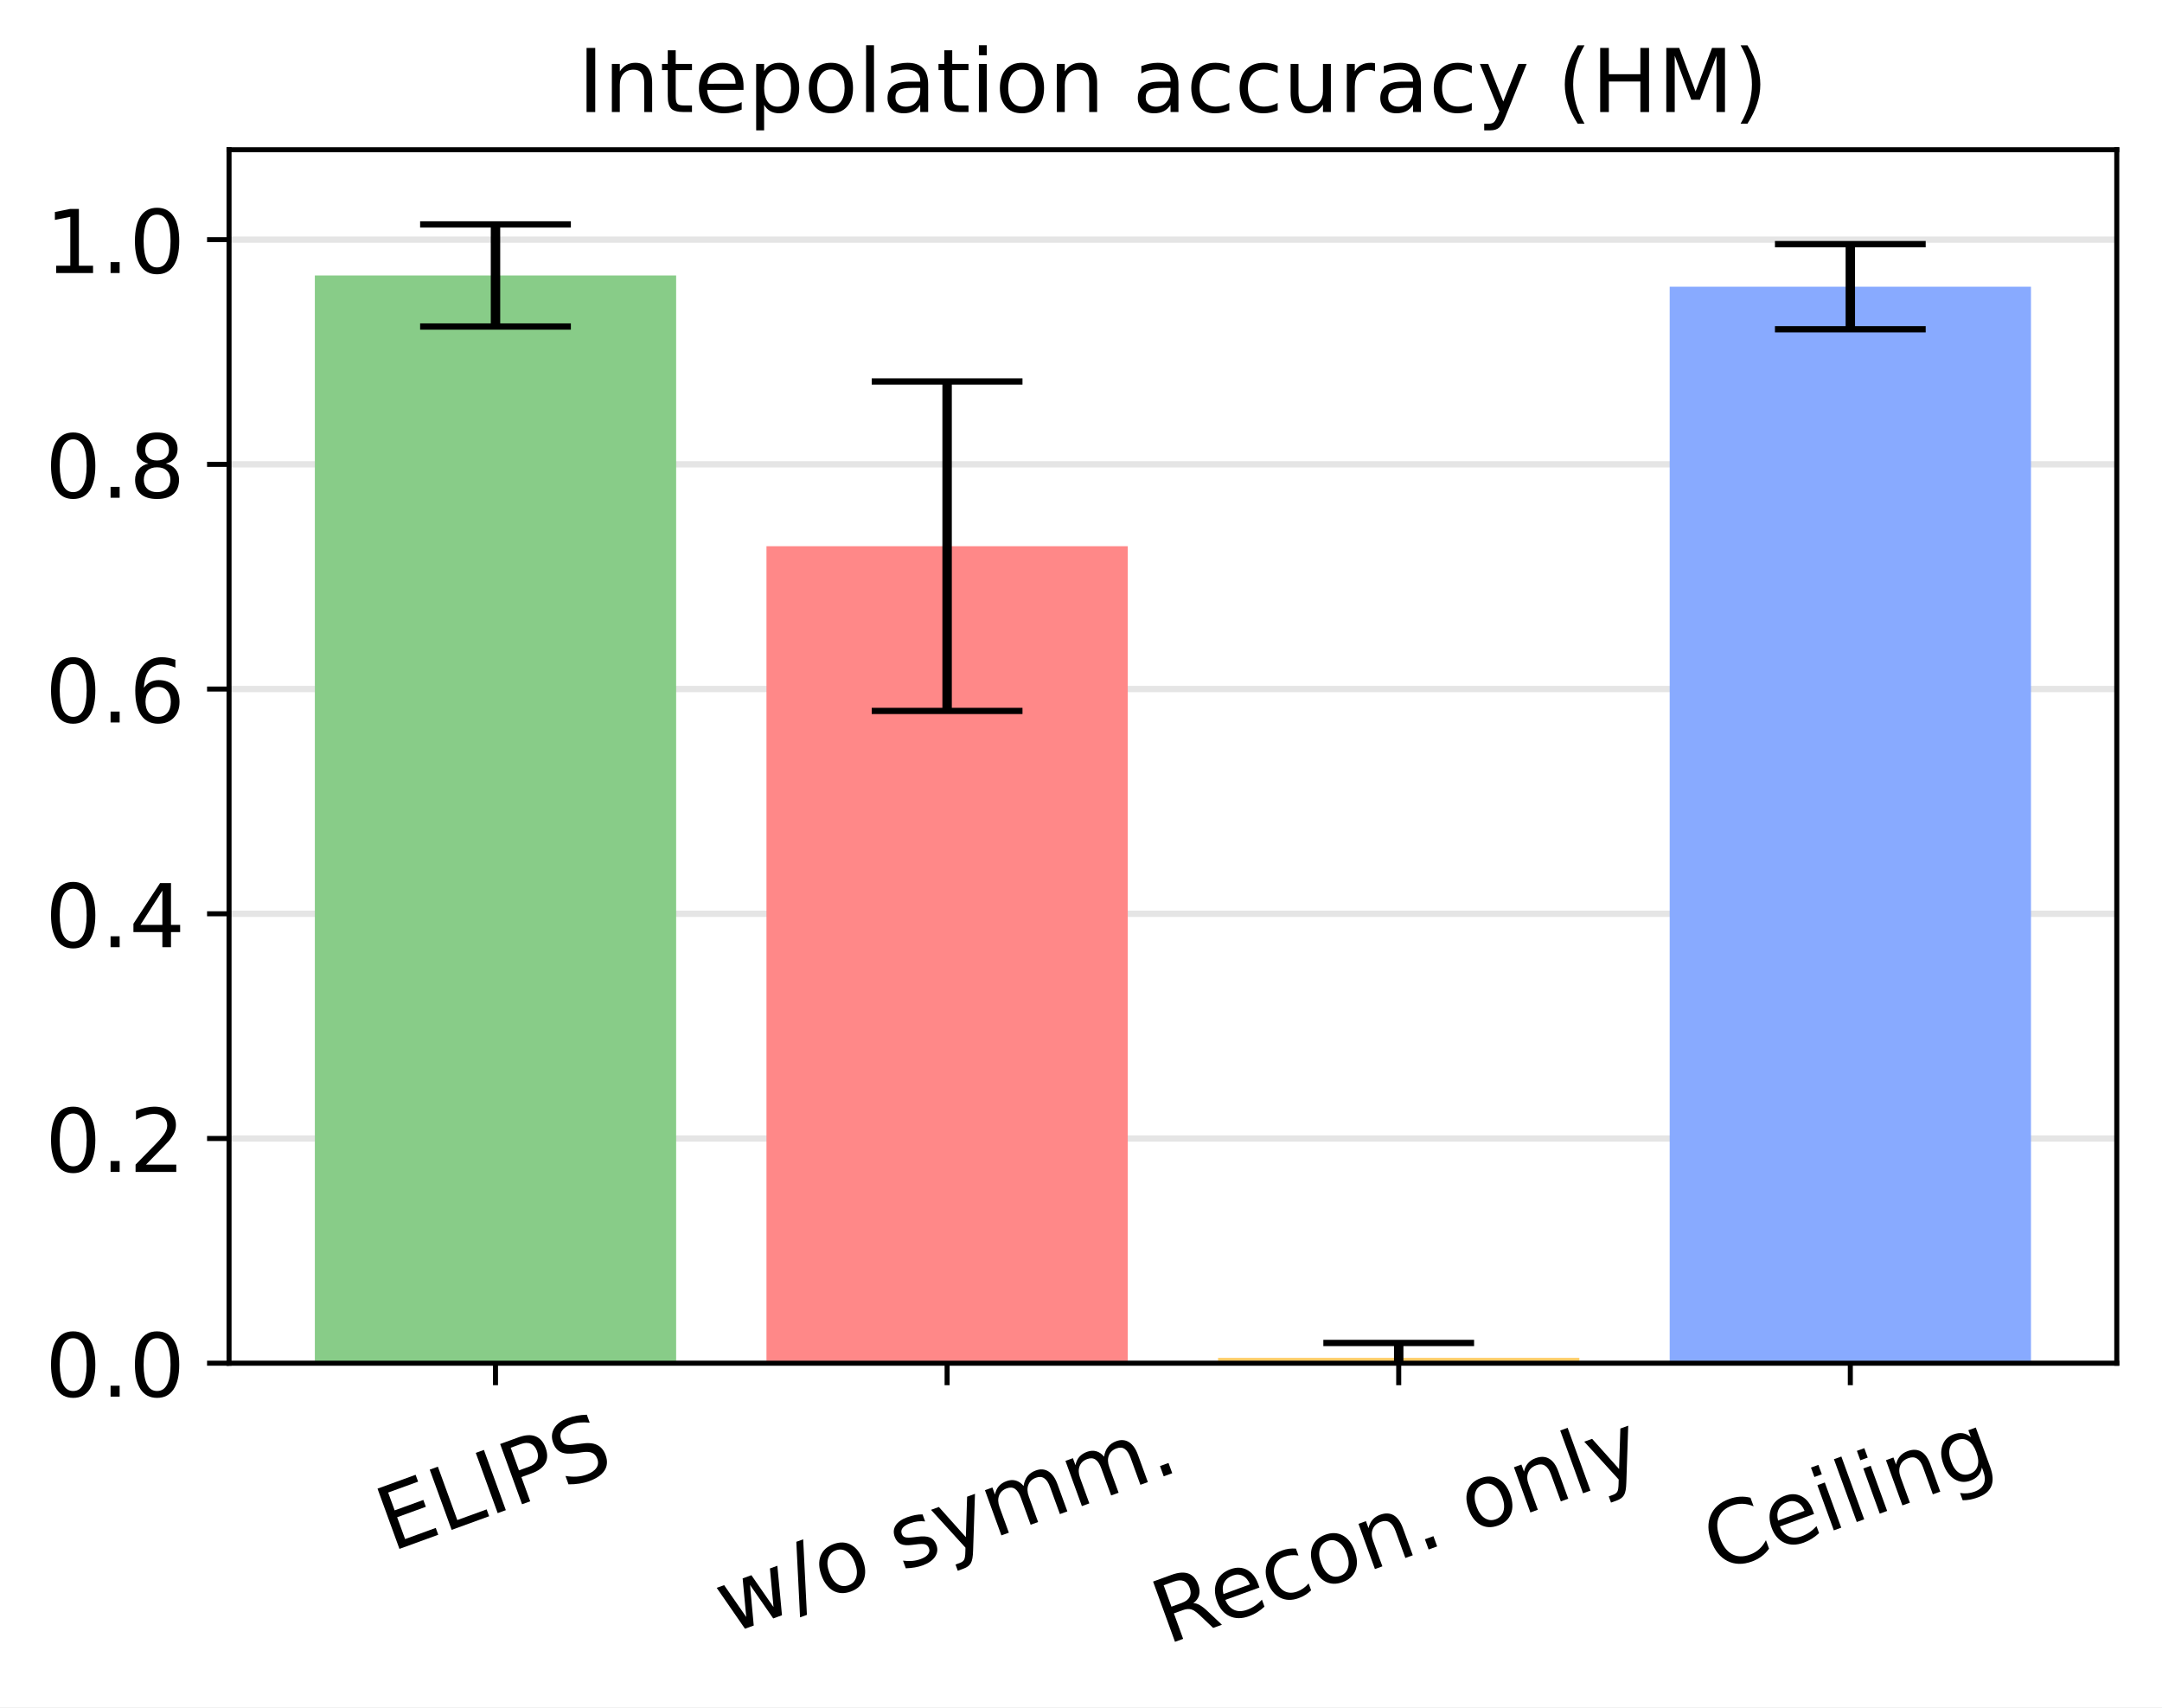
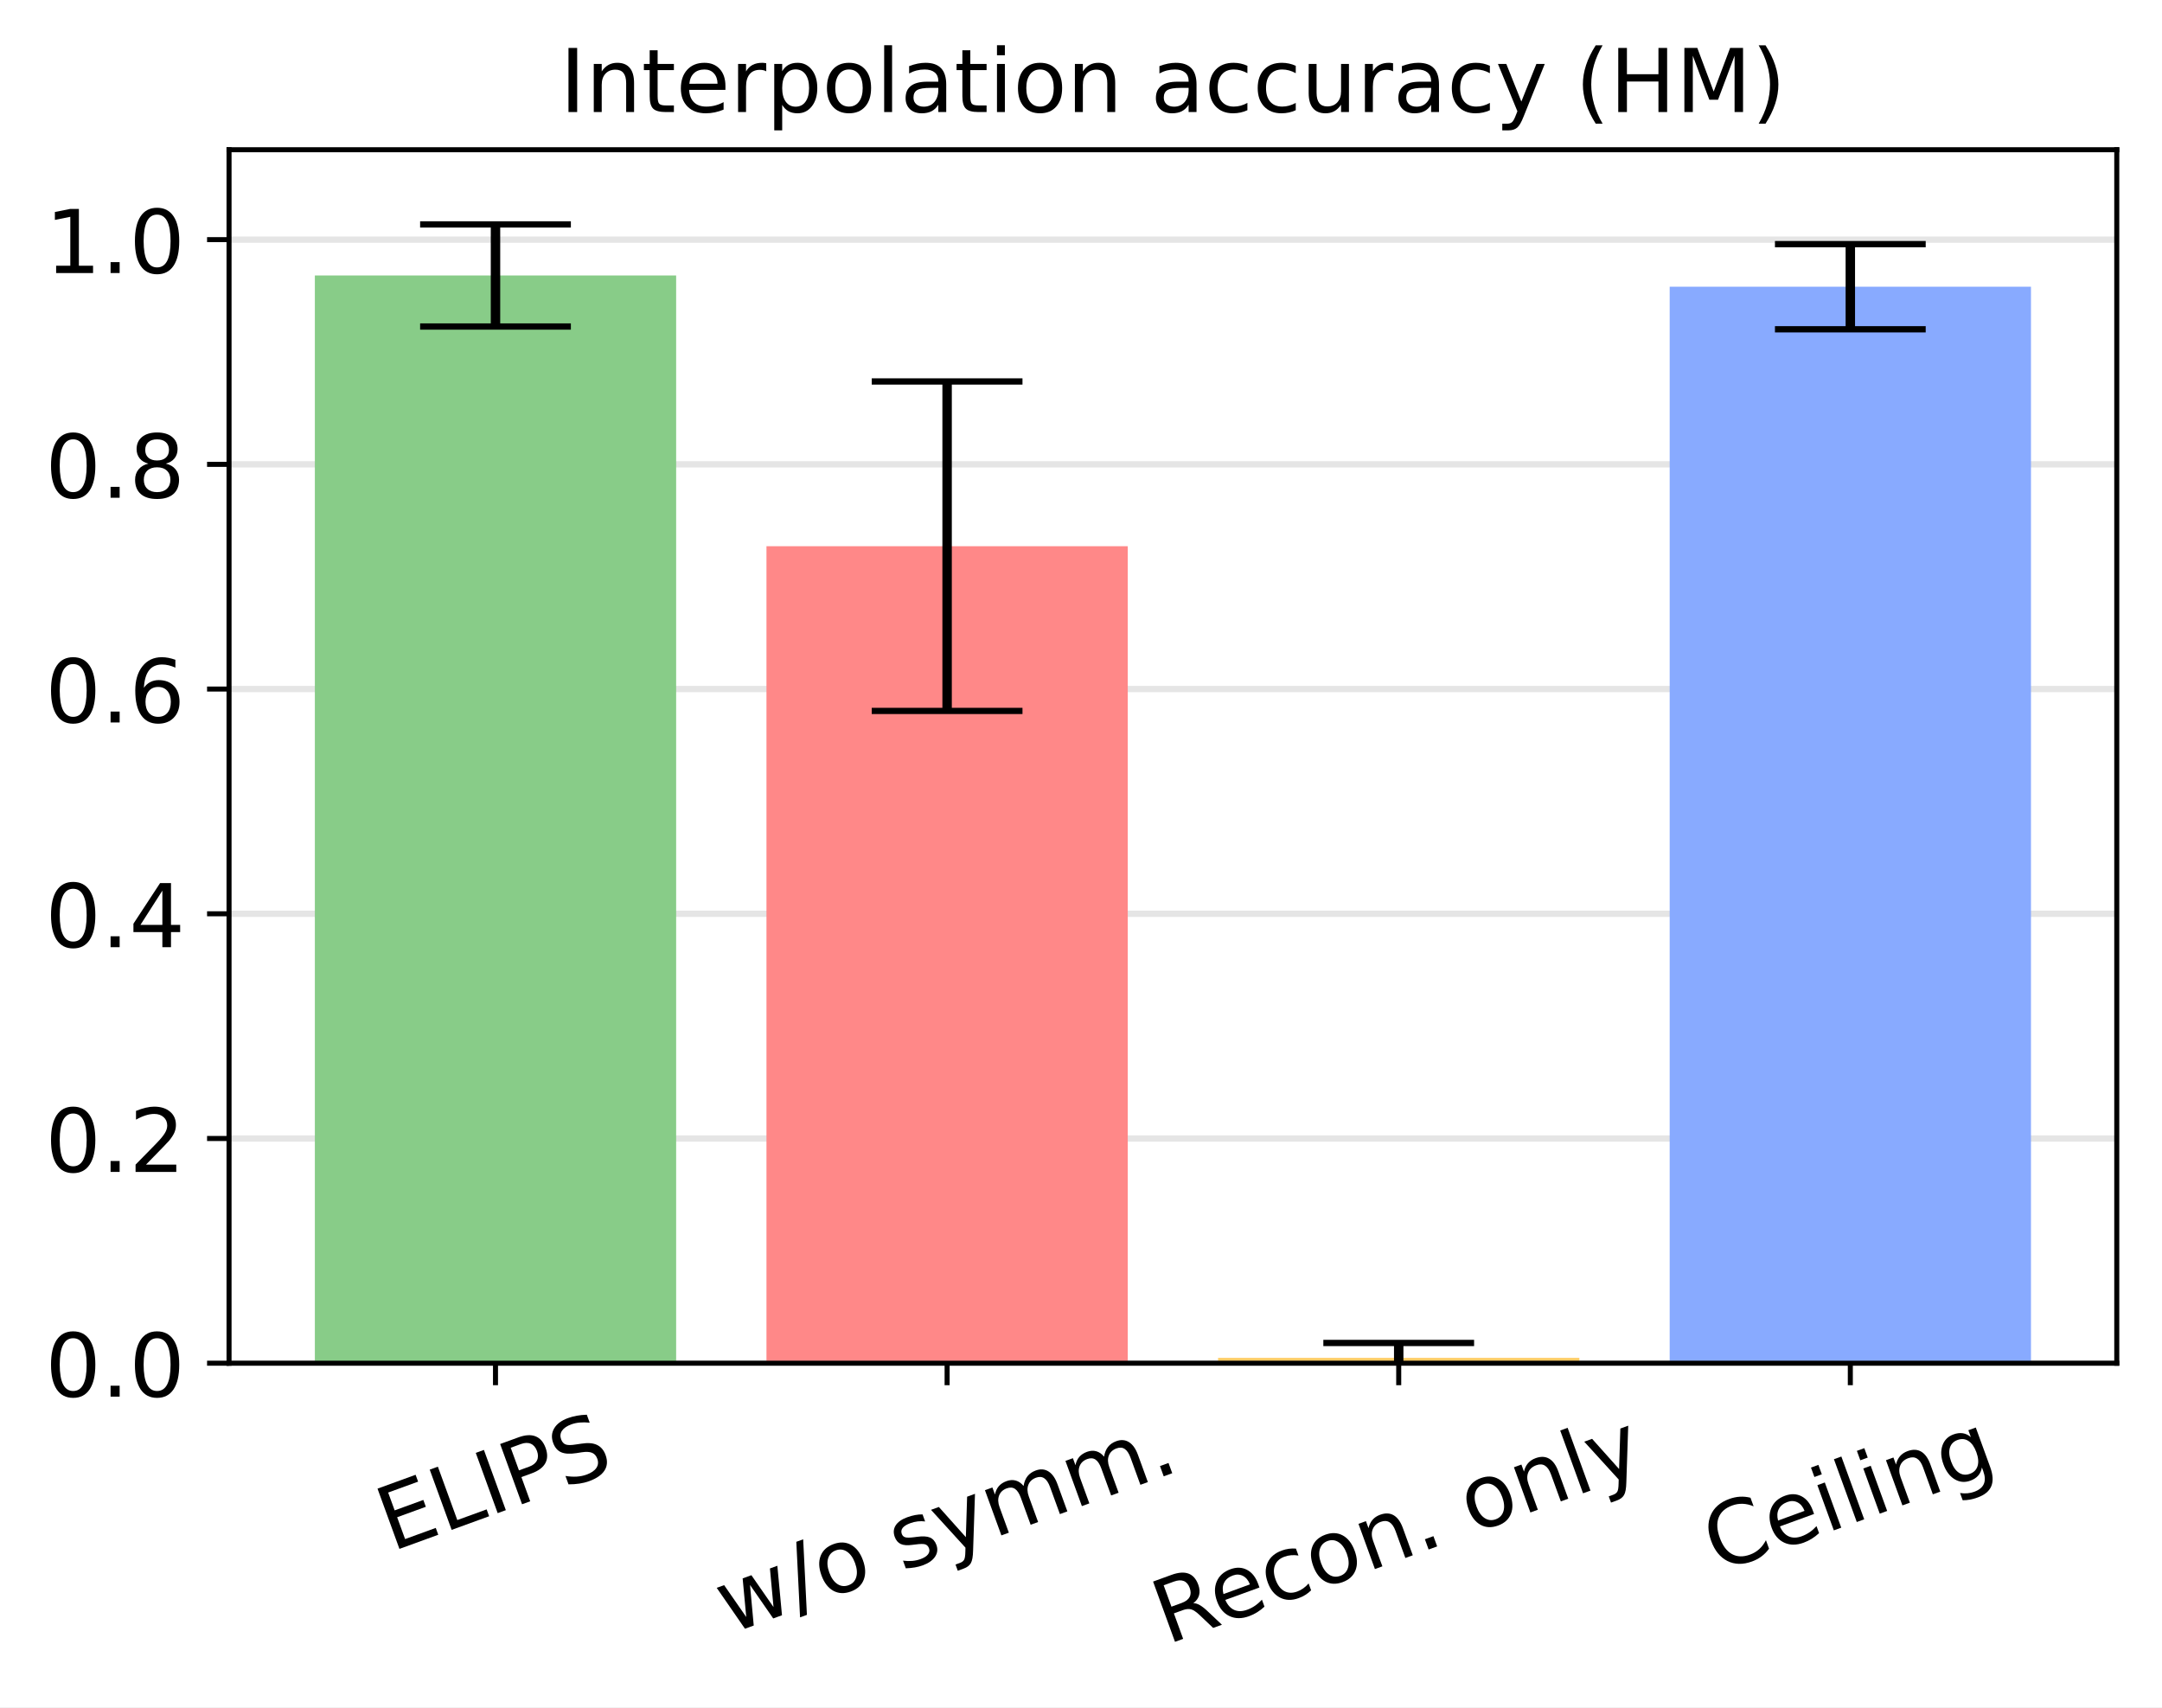
<svg xmlns="http://www.w3.org/2000/svg" xmlns:xlink="http://www.w3.org/1999/xlink" width="344.194pt" height="271.783pt" viewBox="0 0 344.194 271.783" version="1.1">
  <defs>
    <style type="text/css">*{stroke-linejoin: round; stroke-linecap: butt}</style>
  </defs>
  <g id="figure_1">
    <g id="patch_1">
      <path d="M 0 271.783  L 344.194 271.783  L 344.194 0  L 0 0  z " style="fill: #ffffff" />
    </g>
    <g id="axes_1">
      <g id="patch_2">
        <path d="M 36.464 217.024  L 336.994 217.024  L 336.994 23.838  L 36.464 23.838  z " style="fill: #ffffff" />
      </g>
      <g id="matplotlib.axis_1">
        <g id="xtick_1">
          <g id="line2d_1">
            <defs>
-               <path id="m5bd996378d" d="M 0 0  L 0 3.5  " style="stroke: #000000; stroke-width: 0.8" />
+               <path id="m67ab091a2a" d="M 0 0  L 0 3.5  " style="stroke: #000000; stroke-width: 0.8" />
            </defs>
            <g>
-               <use xlink:href="#m5bd996378d" x="78.884" y="217.024" style="stroke: #000000; stroke-width: 0.8" />
+               <use xlink:href="#m67ab091a2a" x="78.884" y="217.024" style="stroke: #000000; stroke-width: 0.8" />
            </g>
          </g>
          <g id="text_1">
            <g transform="translate(62.30087 247.0531) rotate(-20) scale(0.14 -0.14)">
              <defs>
                <path id="DejaVuSans-45" d="M 628 4666  L 3578 4666  L 3578 4134  L 1259 4134  L 1259 2753  L 3481 2753  L 3481 2222  L 1259 2222  L 1259 531  L 3634 531  L 3634 0  L 628 0  L 628 4666  z " transform="scale(0.015625)" />
                <path id="DejaVuSans-4c" d="M 628 4666  L 1259 4666  L 1259 531  L 3531 531  L 3531 0  L 628 0  L 628 4666  z " transform="scale(0.015625)" />
                <path id="DejaVuSans-49" d="M 628 4666  L 1259 4666  L 1259 0  L 628 0  L 628 4666  z " transform="scale(0.015625)" />
                <path id="DejaVuSans-50" d="M 1259 4147  L 1259 2394  L 2053 2394  Q 2494 2394 2734 2622  Q 2975 2850 2975 3272  Q 2975 3691 2734 3919  Q 2494 4147 2053 4147  L 1259 4147  z M 628 4666  L 2053 4666  Q 2838 4666 3239 4311  Q 3641 3956 3641 3272  Q 3641 2581 3239 2228  Q 2838 1875 2053 1875  L 1259 1875  L 1259 0  L 628 0  L 628 4666  z " transform="scale(0.015625)" />
                <path id="DejaVuSans-53" d="M 3425 4513  L 3425 3897  Q 3066 4069 2747 4153  Q 2428 4238 2131 4238  Q 1616 4238 1336 4038  Q 1056 3838 1056 3469  Q 1056 3159 1242 3001  Q 1428 2844 1947 2747  L 2328 2669  Q 3034 2534 3370 2195  Q 3706 1856 3706 1288  Q 3706 609 3251 259  Q 2797 -91 1919 -91  Q 1588 -91 1214 -16  Q 841 59 441 206  L 441 856  Q 825 641 1194 531  Q 1563 422 1919 422  Q 2459 422 2753 634  Q 3047 847 3047 1241  Q 3047 1584 2836 1778  Q 2625 1972 2144 2069  L 1759 2144  Q 1053 2284 737 2584  Q 422 2884 422 3419  Q 422 4038 858 4394  Q 1294 4750 2059 4750  Q 2388 4750 2728 4690  Q 3069 4631 3425 4513  z " transform="scale(0.015625)" />
              </defs>
              <use xlink:href="#DejaVuSans-45" />
              <use xlink:href="#DejaVuSans-4c" x="63.184" />
              <use xlink:href="#DejaVuSans-49" x="118.896" />
              <use xlink:href="#DejaVuSans-50" x="148.389" />
              <use xlink:href="#DejaVuSans-53" x="208.691" />
            </g>
          </g>
        </g>
        <g id="xtick_2">
          <g id="line2d_2">
            <g>
-               <use xlink:href="#m5bd996378d" x="150.781" y="217.024" style="stroke: #000000; stroke-width: 0.8" />
+               <use xlink:href="#m67ab091a2a" x="150.781" y="217.024" style="stroke: #000000; stroke-width: 0.8" />
            </g>
          </g>
          <g id="text_2">
            <g transform="translate(116.1665 260.179) rotate(-20) scale(0.14 -0.14)">
              <defs>
                <path id="DejaVuSans-77" d="M 269 3500  L 844 3500  L 1563 769  L 2278 3500  L 2956 3500  L 3675 769  L 4391 3500  L 4966 3500  L 4050 0  L 3372 0  L 2619 2869  L 1863 0  L 1184 0  L 269 3500  z " transform="scale(0.015625)" />
                <path id="DejaVuSans-2f" d="M 1625 4666  L 2156 4666  L 531 -594  L 0 -594  L 1625 4666  z " transform="scale(0.015625)" />
                <path id="DejaVuSans-6f" d="M 1959 3097  Q 1497 3097 1228 2736  Q 959 2375 959 1747  Q 959 1119 1226 758  Q 1494 397 1959 397  Q 2419 397 2687 759  Q 2956 1122 2956 1747  Q 2956 2369 2687 2733  Q 2419 3097 1959 3097  z M 1959 3584  Q 2709 3584 3137 3096  Q 3566 2609 3566 1747  Q 3566 888 3137 398  Q 2709 -91 1959 -91  Q 1206 -91 779 398  Q 353 888 353 1747  Q 353 2609 779 3096  Q 1206 3584 1959 3584  z " transform="scale(0.015625)" />
                <path id="DejaVuSans-20" transform="scale(0.015625)" />
                <path id="DejaVuSans-73" d="M 2834 3397  L 2834 2853  Q 2591 2978 2328 3040  Q 2066 3103 1784 3103  Q 1356 3103 1142 2972  Q 928 2841 928 2578  Q 928 2378 1081 2264  Q 1234 2150 1697 2047  L 1894 2003  Q 2506 1872 2764 1633  Q 3022 1394 3022 966  Q 3022 478 2636 193  Q 2250 -91 1575 -91  Q 1294 -91 989 -36  Q 684 19 347 128  L 347 722  Q 666 556 975 473  Q 1284 391 1588 391  Q 1994 391 2212 530  Q 2431 669 2431 922  Q 2431 1156 2273 1281  Q 2116 1406 1581 1522  L 1381 1569  Q 847 1681 609 1914  Q 372 2147 372 2553  Q 372 3047 722 3315  Q 1072 3584 1716 3584  Q 2034 3584 2315 3537  Q 2597 3491 2834 3397  z " transform="scale(0.015625)" />
                <path id="DejaVuSans-79" d="M 2059 -325  Q 1816 -950 1584 -1140  Q 1353 -1331 966 -1331  L 506 -1331  L 506 -850  L 844 -850  Q 1081 -850 1212 -737  Q 1344 -625 1503 -206  L 1606 56  L 191 3500  L 800 3500  L 1894 763  L 2988 3500  L 3597 3500  L 2059 -325  z " transform="scale(0.015625)" />
                <path id="DejaVuSans-6d" d="M 3328 2828  Q 3544 3216 3844 3400  Q 4144 3584 4550 3584  Q 5097 3584 5394 3201  Q 5691 2819 5691 2113  L 5691 0  L 5113 0  L 5113 2094  Q 5113 2597 4934 2840  Q 4756 3084 4391 3084  Q 3944 3084 3684 2787  Q 3425 2491 3425 1978  L 3425 0  L 2847 0  L 2847 2094  Q 2847 2600 2669 2842  Q 2491 3084 2119 3084  Q 1678 3084 1418 2786  Q 1159 2488 1159 1978  L 1159 0  L 581 0  L 581 3500  L 1159 3500  L 1159 2956  Q 1356 3278 1631 3431  Q 1906 3584 2284 3584  Q 2666 3584 2933 3390  Q 3200 3197 3328 2828  z " transform="scale(0.015625)" />
                <path id="DejaVuSans-2e" d="M 684 794  L 1344 794  L 1344 0  L 684 0  L 684 794  z " transform="scale(0.015625)" />
              </defs>
              <use xlink:href="#DejaVuSans-77" />
              <use xlink:href="#DejaVuSans-2f" x="81.787" />
              <use xlink:href="#DejaVuSans-6f" x="115.479" />
              <use xlink:href="#DejaVuSans-20" x="176.66" />
              <use xlink:href="#DejaVuSans-73" x="208.447" />
              <use xlink:href="#DejaVuSans-79" x="260.547" />
              <use xlink:href="#DejaVuSans-6d" x="319.727" />
              <use xlink:href="#DejaVuSans-6d" x="417.139" />
              <use xlink:href="#DejaVuSans-2e" x="514.551" />
            </g>
          </g>
        </g>
        <g id="xtick_3">
          <g id="line2d_3">
            <g>
-               <use xlink:href="#m5bd996378d" x="222.678" y="217.024" style="stroke: #000000; stroke-width: 0.8" />
+               <use xlink:href="#m67ab091a2a" x="222.678" y="217.024" style="stroke: #000000; stroke-width: 0.8" />
            </g>
          </g>
          <g id="text_3">
            <g transform="translate(185.7716 261.8474) rotate(-20) scale(0.14 -0.14)">
              <defs>
                <path id="DejaVuSans-52" d="M 2841 2188  Q 3044 2119 3236 1894  Q 3428 1669 3622 1275  L 4263 0  L 3584 0  L 2988 1197  Q 2756 1666 2539 1819  Q 2322 1972 1947 1972  L 1259 1972  L 1259 0  L 628 0  L 628 4666  L 2053 4666  Q 2853 4666 3247 4331  Q 3641 3997 3641 3322  Q 3641 2881 3436 2590  Q 3231 2300 2841 2188  z M 1259 4147  L 1259 2491  L 2053 2491  Q 2509 2491 2742 2702  Q 2975 2913 2975 3322  Q 2975 3731 2742 3939  Q 2509 4147 2053 4147  L 1259 4147  z " transform="scale(0.015625)" />
                <path id="DejaVuSans-65" d="M 3597 1894  L 3597 1613  L 953 1613  Q 991 1019 1311 708  Q 1631 397 2203 397  Q 2534 397 2845 478  Q 3156 559 3463 722  L 3463 178  Q 3153 47 2828 -22  Q 2503 -91 2169 -91  Q 1331 -91 842 396  Q 353 884 353 1716  Q 353 2575 817 3079  Q 1281 3584 2069 3584  Q 2775 3584 3186 3129  Q 3597 2675 3597 1894  z M 3022 2063  Q 3016 2534 2758 2815  Q 2500 3097 2075 3097  Q 1594 3097 1305 2825  Q 1016 2553 972 2059  L 3022 2063  z " transform="scale(0.015625)" />
                <path id="DejaVuSans-63" d="M 3122 3366  L 3122 2828  Q 2878 2963 2633 3030  Q 2388 3097 2138 3097  Q 1578 3097 1268 2742  Q 959 2388 959 1747  Q 959 1106 1268 751  Q 1578 397 2138 397  Q 2388 397 2633 464  Q 2878 531 3122 666  L 3122 134  Q 2881 22 2623 -34  Q 2366 -91 2075 -91  Q 1284 -91 818 406  Q 353 903 353 1747  Q 353 2603 823 3093  Q 1294 3584 2113 3584  Q 2378 3584 2631 3529  Q 2884 3475 3122 3366  z " transform="scale(0.015625)" />
                <path id="DejaVuSans-6e" d="M 3513 2113  L 3513 0  L 2938 0  L 2938 2094  Q 2938 2591 2744 2837  Q 2550 3084 2163 3084  Q 1697 3084 1428 2787  Q 1159 2491 1159 1978  L 1159 0  L 581 0  L 581 3500  L 1159 3500  L 1159 2956  Q 1366 3272 1645 3428  Q 1925 3584 2291 3584  Q 2894 3584 3203 3211  Q 3513 2838 3513 2113  z " transform="scale(0.015625)" />
                <path id="DejaVuSans-6c" d="M 603 4863  L 1178 4863  L 1178 0  L 603 0  L 603 4863  z " transform="scale(0.015625)" />
              </defs>
              <use xlink:href="#DejaVuSans-52" />
              <use xlink:href="#DejaVuSans-65" x="64.982" />
              <use xlink:href="#DejaVuSans-63" x="126.506" />
              <use xlink:href="#DejaVuSans-6f" x="181.486" />
              <use xlink:href="#DejaVuSans-6e" x="242.668" />
              <use xlink:href="#DejaVuSans-2e" x="306.047" />
              <use xlink:href="#DejaVuSans-20" x="337.834" />
              <use xlink:href="#DejaVuSans-6f" x="369.621" />
              <use xlink:href="#DejaVuSans-6e" x="430.803" />
              <use xlink:href="#DejaVuSans-6c" x="494.182" />
              <use xlink:href="#DejaVuSans-79" x="521.965" />
            </g>
          </g>
        </g>
        <g id="xtick_4">
          <g id="line2d_4">
            <g>
-               <use xlink:href="#m5bd996378d" x="294.575" y="217.024" style="stroke: #000000; stroke-width: 0.8" />
+               <use xlink:href="#m67ab091a2a" x="294.575" y="217.024" style="stroke: #000000; stroke-width: 0.8" />
            </g>
          </g>
          <g id="text_4">
            <g transform="translate(273.4289 250.375) rotate(-20) scale(0.14 -0.14)">
              <defs>
                <path id="DejaVuSans-43" d="M 4122 4306  L 4122 3641  Q 3803 3938 3442 4084  Q 3081 4231 2675 4231  Q 1875 4231 1450 3742  Q 1025 3253 1025 2328  Q 1025 1406 1450 917  Q 1875 428 2675 428  Q 3081 428 3442 575  Q 3803 722 4122 1019  L 4122 359  Q 3791 134 3420 21  Q 3050 -91 2638 -91  Q 1578 -91 968 557  Q 359 1206 359 2328  Q 359 3453 968 4101  Q 1578 4750 2638 4750  Q 3056 4750 3426 4639  Q 3797 4528 4122 4306  z " transform="scale(0.015625)" />
                <path id="DejaVuSans-69" d="M 603 3500  L 1178 3500  L 1178 0  L 603 0  L 603 3500  z M 603 4863  L 1178 4863  L 1178 4134  L 603 4134  L 603 4863  z " transform="scale(0.015625)" />
                <path id="DejaVuSans-67" d="M 2906 1791  Q 2906 2416 2648 2759  Q 2391 3103 1925 3103  Q 1463 3103 1205 2759  Q 947 2416 947 1791  Q 947 1169 1205 825  Q 1463 481 1925 481  Q 2391 481 2648 825  Q 2906 1169 2906 1791  z M 3481 434  Q 3481 -459 3084 -895  Q 2688 -1331 1869 -1331  Q 1566 -1331 1297 -1286  Q 1028 -1241 775 -1147  L 775 -588  Q 1028 -725 1275 -790  Q 1522 -856 1778 -856  Q 2344 -856 2625 -561  Q 2906 -266 2906 331  L 2906 616  Q 2728 306 2450 153  Q 2172 0 1784 0  Q 1141 0 747 490  Q 353 981 353 1791  Q 353 2603 747 3093  Q 1141 3584 1784 3584  Q 2172 3584 2450 3431  Q 2728 3278 2906 2969  L 2906 3500  L 3481 3500  L 3481 434  z " transform="scale(0.015625)" />
              </defs>
              <use xlink:href="#DejaVuSans-43" />
              <use xlink:href="#DejaVuSans-65" x="69.824" />
              <use xlink:href="#DejaVuSans-69" x="131.348" />
              <use xlink:href="#DejaVuSans-6c" x="159.131" />
              <use xlink:href="#DejaVuSans-69" x="186.914" />
              <use xlink:href="#DejaVuSans-6e" x="214.697" />
              <use xlink:href="#DejaVuSans-67" x="278.076" />
            </g>
          </g>
        </g>
      </g>
      <g id="matplotlib.axis_2">
        <g id="ytick_1">
          <g id="line2d_5">
-             <path d="M 36.464 217.024  L 336.994 217.024  " clip-path="url(#p3a7ae104a2)" style="fill: none; stroke: #d3d3d3; stroke-opacity: 0.6; stroke-linecap: square" />
+             <path d="M 36.464 217.024  L 336.994 217.024  " clip-path="url(#p17a7c4fbe6)" style="fill: none; stroke: #d3d3d3; stroke-opacity: 0.6; stroke-linecap: square" />
          </g>
          <g id="line2d_6">
            <defs>
-               <path id="m8eede00e75" d="M 0 0  L -3.5 0  " style="stroke: #000000; stroke-width: 0.8" />
+               <path id="m7335a78758" d="M 0 0  L -3.5 0  " style="stroke: #000000; stroke-width: 0.8" />
            </defs>
            <g>
-               <use xlink:href="#m8eede00e75" x="36.464" y="217.024" style="stroke: #000000; stroke-width: 0.8" />
+               <use xlink:href="#m7335a78758" x="36.464" y="217.024" style="stroke: #000000; stroke-width: 0.8" />
            </g>
          </g>
          <g id="text_5">
            <g transform="translate(7.2 222.3426) scale(0.14 -0.14)">
              <defs>
                <path id="DejaVuSans-30" d="M 2034 4250  Q 1547 4250 1301 3770  Q 1056 3291 1056 2328  Q 1056 1369 1301 889  Q 1547 409 2034 409  Q 2525 409 2770 889  Q 3016 1369 3016 2328  Q 3016 3291 2770 3770  Q 2525 4250 2034 4250  z M 2034 4750  Q 2819 4750 3233 4129  Q 3647 3509 3647 2328  Q 3647 1150 3233 529  Q 2819 -91 2034 -91  Q 1250 -91 836 529  Q 422 1150 422 2328  Q 422 3509 836 4129  Q 1250 4750 2034 4750  z " transform="scale(0.015625)" />
              </defs>
              <use xlink:href="#DejaVuSans-30" />
              <use xlink:href="#DejaVuSans-2e" x="63.623" />
              <use xlink:href="#DejaVuSans-30" x="95.41" />
            </g>
          </g>
        </g>
        <g id="ytick_2">
          <g id="line2d_7">
-             <path d="M 36.464 181.249  L 336.994 181.249  " clip-path="url(#p3a7ae104a2)" style="fill: none; stroke: #d3d3d3; stroke-opacity: 0.6; stroke-linecap: square" />
+             <path d="M 36.464 181.249  L 336.994 181.249  " clip-path="url(#p17a7c4fbe6)" style="fill: none; stroke: #d3d3d3; stroke-opacity: 0.6; stroke-linecap: square" />
          </g>
          <g id="line2d_8">
            <g>
-               <use xlink:href="#m8eede00e75" x="36.464" y="181.249" style="stroke: #000000; stroke-width: 0.8" />
+               <use xlink:href="#m7335a78758" x="36.464" y="181.249" style="stroke: #000000; stroke-width: 0.8" />
            </g>
          </g>
          <g id="text_6">
            <g transform="translate(7.2 186.5675) scale(0.14 -0.14)">
              <defs>
                <path id="DejaVuSans-32" d="M 1228 531  L 3431 531  L 3431 0  L 469 0  L 469 531  Q 828 903 1448 1529  Q 2069 2156 2228 2338  Q 2531 2678 2651 2914  Q 2772 3150 2772 3378  Q 2772 3750 2511 3984  Q 2250 4219 1831 4219  Q 1534 4219 1204 4116  Q 875 4013 500 3803  L 500 4441  Q 881 4594 1212 4672  Q 1544 4750 1819 4750  Q 2544 4750 2975 4387  Q 3406 4025 3406 3419  Q 3406 3131 3298 2873  Q 3191 2616 2906 2266  Q 2828 2175 2409 1742  Q 1991 1309 1228 531  z " transform="scale(0.015625)" />
              </defs>
              <use xlink:href="#DejaVuSans-30" />
              <use xlink:href="#DejaVuSans-2e" x="63.623" />
              <use xlink:href="#DejaVuSans-32" x="95.41" />
            </g>
          </g>
        </g>
        <g id="ytick_3">
          <g id="line2d_9">
-             <path d="M 36.464 145.473  L 336.994 145.473  " clip-path="url(#p3a7ae104a2)" style="fill: none; stroke: #d3d3d3; stroke-opacity: 0.6; stroke-linecap: square" />
+             <path d="M 36.464 145.473  L 336.994 145.473  " clip-path="url(#p17a7c4fbe6)" style="fill: none; stroke: #d3d3d3; stroke-opacity: 0.6; stroke-linecap: square" />
          </g>
          <g id="line2d_10">
            <g>
-               <use xlink:href="#m8eede00e75" x="36.464" y="145.473" style="stroke: #000000; stroke-width: 0.8" />
+               <use xlink:href="#m7335a78758" x="36.464" y="145.473" style="stroke: #000000; stroke-width: 0.8" />
            </g>
          </g>
          <g id="text_7">
            <g transform="translate(7.2 150.7923) scale(0.14 -0.14)">
              <defs>
                <path id="DejaVuSans-34" d="M 2419 4116  L 825 1625  L 2419 1625  L 2419 4116  z M 2253 4666  L 3047 4666  L 3047 1625  L 3713 1625  L 3713 1100  L 3047 1100  L 3047 0  L 2419 0  L 2419 1100  L 313 1100  L 313 1709  L 2253 4666  z " transform="scale(0.015625)" />
              </defs>
              <use xlink:href="#DejaVuSans-30" />
              <use xlink:href="#DejaVuSans-2e" x="63.623" />
              <use xlink:href="#DejaVuSans-34" x="95.41" />
            </g>
          </g>
        </g>
        <g id="ytick_4">
          <g id="line2d_11">
-             <path d="M 36.464 109.698  L 336.994 109.698  " clip-path="url(#p3a7ae104a2)" style="fill: none; stroke: #d3d3d3; stroke-opacity: 0.6; stroke-linecap: square" />
+             <path d="M 36.464 109.698  L 336.994 109.698  " clip-path="url(#p17a7c4fbe6)" style="fill: none; stroke: #d3d3d3; stroke-opacity: 0.6; stroke-linecap: square" />
          </g>
          <g id="line2d_12">
            <g>
-               <use xlink:href="#m8eede00e75" x="36.464" y="109.698" style="stroke: #000000; stroke-width: 0.8" />
+               <use xlink:href="#m7335a78758" x="36.464" y="109.698" style="stroke: #000000; stroke-width: 0.8" />
            </g>
          </g>
          <g id="text_8">
            <g transform="translate(7.2 115.0171) scale(0.14 -0.14)">
              <defs>
                <path id="DejaVuSans-36" d="M 2113 2584  Q 1688 2584 1439 2293  Q 1191 2003 1191 1497  Q 1191 994 1439 701  Q 1688 409 2113 409  Q 2538 409 2786 701  Q 3034 994 3034 1497  Q 3034 2003 2786 2293  Q 2538 2584 2113 2584  z M 3366 4563  L 3366 3988  Q 3128 4100 2886 4159  Q 2644 4219 2406 4219  Q 1781 4219 1451 3797  Q 1122 3375 1075 2522  Q 1259 2794 1537 2939  Q 1816 3084 2150 3084  Q 2853 3084 3261 2657  Q 3669 2231 3669 1497  Q 3669 778 3244 343  Q 2819 -91 2113 -91  Q 1303 -91 875 529  Q 447 1150 447 2328  Q 447 3434 972 4092  Q 1497 4750 2381 4750  Q 2619 4750 2861 4703  Q 3103 4656 3366 4563  z " transform="scale(0.015625)" />
              </defs>
              <use xlink:href="#DejaVuSans-30" />
              <use xlink:href="#DejaVuSans-2e" x="63.623" />
              <use xlink:href="#DejaVuSans-36" x="95.41" />
            </g>
          </g>
        </g>
        <g id="ytick_5">
          <g id="line2d_13">
-             <path d="M 36.464 73.923  L 336.994 73.923  " clip-path="url(#p3a7ae104a2)" style="fill: none; stroke: #d3d3d3; stroke-opacity: 0.6; stroke-linecap: square" />
+             <path d="M 36.464 73.923  L 336.994 73.923  " clip-path="url(#p17a7c4fbe6)" style="fill: none; stroke: #d3d3d3; stroke-opacity: 0.6; stroke-linecap: square" />
          </g>
          <g id="line2d_14">
            <g>
-               <use xlink:href="#m8eede00e75" x="36.464" y="73.923" style="stroke: #000000; stroke-width: 0.8" />
+               <use xlink:href="#m7335a78758" x="36.464" y="73.923" style="stroke: #000000; stroke-width: 0.8" />
            </g>
          </g>
          <g id="text_9">
            <g transform="translate(7.2 79.24195) scale(0.14 -0.14)">
              <defs>
                <path id="DejaVuSans-38" d="M 2034 2216  Q 1584 2216 1326 1975  Q 1069 1734 1069 1313  Q 1069 891 1326 650  Q 1584 409 2034 409  Q 2484 409 2743 651  Q 3003 894 3003 1313  Q 3003 1734 2745 1975  Q 2488 2216 2034 2216  z M 1403 2484  Q 997 2584 770 2862  Q 544 3141 544 3541  Q 544 4100 942 4425  Q 1341 4750 2034 4750  Q 2731 4750 3128 4425  Q 3525 4100 3525 3541  Q 3525 3141 3298 2862  Q 3072 2584 2669 2484  Q 3125 2378 3379 2068  Q 3634 1759 3634 1313  Q 3634 634 3220 271  Q 2806 -91 2034 -91  Q 1263 -91 848 271  Q 434 634 434 1313  Q 434 1759 690 2068  Q 947 2378 1403 2484  z M 1172 3481  Q 1172 3119 1398 2916  Q 1625 2713 2034 2713  Q 2441 2713 2670 2916  Q 2900 3119 2900 3481  Q 2900 3844 2670 4047  Q 2441 4250 2034 4250  Q 1625 4250 1398 4047  Q 1172 3844 1172 3481  z " transform="scale(0.015625)" />
              </defs>
              <use xlink:href="#DejaVuSans-30" />
              <use xlink:href="#DejaVuSans-2e" x="63.623" />
              <use xlink:href="#DejaVuSans-38" x="95.41" />
            </g>
          </g>
        </g>
        <g id="ytick_6">
          <g id="line2d_15">
-             <path d="M 36.464 38.148  L 336.994 38.148  " clip-path="url(#p3a7ae104a2)" style="fill: none; stroke: #d3d3d3; stroke-opacity: 0.6; stroke-linecap: square" />
+             <path d="M 36.464 38.148  L 336.994 38.148  " clip-path="url(#p17a7c4fbe6)" style="fill: none; stroke: #d3d3d3; stroke-opacity: 0.6; stroke-linecap: square" />
          </g>
          <g id="line2d_16">
            <g>
-               <use xlink:href="#m8eede00e75" x="36.464" y="38.148" style="stroke: #000000; stroke-width: 0.8" />
+               <use xlink:href="#m7335a78758" x="36.464" y="38.148" style="stroke: #000000; stroke-width: 0.8" />
            </g>
          </g>
          <g id="text_10">
            <g transform="translate(7.2 43.46679) scale(0.14 -0.14)">
              <defs>
                <path id="DejaVuSans-31" d="M 794 531  L 1825 531  L 1825 4091  L 703 3866  L 703 4441  L 1819 4666  L 2450 4666  L 2450 531  L 3481 531  L 3481 0  L 794 0  L 794 531  z " transform="scale(0.015625)" />
              </defs>
              <use xlink:href="#DejaVuSans-31" />
              <use xlink:href="#DejaVuSans-2e" x="63.623" />
              <use xlink:href="#DejaVuSans-30" x="95.41" />
            </g>
          </g>
        </g>
      </g>
      <g id="patch_3">
-         <path d="M 50.125 217.024  L 107.643 217.024  L 107.643 43.855  L 50.125 43.855  z " clip-path="url(#p3a7ae104a2)" style="fill: #88cc88" />
+         <path d="M 50.125 217.024  L 107.643 217.024  L 107.643 43.855  L 50.125 43.855  z " clip-path="url(#p17a7c4fbe6)" style="fill: #88cc88" />
      </g>
      <g id="patch_4">
-         <path d="M 122.022 217.024  L 179.54 217.024  L 179.54 86.955  L 122.022 86.955  z " clip-path="url(#p3a7ae104a2)" style="fill: #ff8888" />
+         <path d="M 122.022 217.024  L 179.54 217.024  L 179.54 86.955  L 122.022 86.955  z " clip-path="url(#p17a7c4fbe6)" style="fill: #ff8888" />
      </g>
      <g id="patch_5">
-         <path d="M 193.919 217.024  L 251.437 217.024  L 251.437 216.172  L 193.919 216.172  z " clip-path="url(#p3a7ae104a2)" style="fill: #ffcc66" />
+         <path d="M 193.919 217.024  L 251.437 217.024  L 251.437 216.172  L 193.919 216.172  z " clip-path="url(#p17a7c4fbe6)" style="fill: #ffcc66" />
      </g>
      <g id="patch_6">
-         <path d="M 265.816 217.024  L 323.334 217.024  L 323.334 45.644  L 265.816 45.644  z " clip-path="url(#p3a7ae104a2)" style="fill: #88aaff" />
+         <path d="M 265.816 217.024  L 323.334 217.024  L 323.334 45.644  L 265.816 45.644  z " clip-path="url(#p17a7c4fbe6)" style="fill: #88aaff" />
      </g>
      <g id="LineCollection_1">
-         <path d="M 78.884 51.983  L 78.884 35.726  " clip-path="url(#p3a7ae104a2)" style="fill: none; stroke: #000000; stroke-width: 1.5" />
-         <path d="M 150.781 113.18  L 150.781 60.73  " clip-path="url(#p3a7ae104a2)" style="fill: none; stroke: #000000; stroke-width: 1.5" />
-         <path d="M 222.678 218.549  L 222.678 213.795  " clip-path="url(#p3a7ae104a2)" style="fill: none; stroke: #000000; stroke-width: 1.5" />
-         <path d="M 294.575 52.422  L 294.575 38.865  " clip-path="url(#p3a7ae104a2)" style="fill: none; stroke: #000000; stroke-width: 1.5" />
+         <path d="M 78.884 51.983  L 78.884 35.726  " clip-path="url(#p17a7c4fbe6)" style="fill: none; stroke: #000000; stroke-width: 1.5" />
+         <path d="M 150.781 113.18  L 150.781 60.73  " clip-path="url(#p17a7c4fbe6)" style="fill: none; stroke: #000000; stroke-width: 1.5" />
+         <path d="M 222.678 218.549  L 222.678 213.795  " clip-path="url(#p17a7c4fbe6)" style="fill: none; stroke: #000000; stroke-width: 1.5" />
+         <path d="M 294.575 52.422  L 294.575 38.865  " clip-path="url(#p17a7c4fbe6)" style="fill: none; stroke: #000000; stroke-width: 1.5" />
      </g>
      <g id="line2d_17">
        <defs>
-           <path id="m41ab7d4281" d="M 12 0  L -12 -0  " style="stroke: #000000" />
+           <path id="m92dbde54c5" d="M 12 0  L -12 -0  " style="stroke: #000000" />
        </defs>
-         <g clip-path="url(#p3a7ae104a2)">
-           <use xlink:href="#m41ab7d4281" x="78.884" y="51.983" style="stroke: #000000" />
-           <use xlink:href="#m41ab7d4281" x="150.781" y="113.18" style="stroke: #000000" />
-           <use xlink:href="#m41ab7d4281" x="222.678" y="218.549" style="stroke: #000000" />
-           <use xlink:href="#m41ab7d4281" x="294.575" y="52.422" style="stroke: #000000" />
+         <g clip-path="url(#p17a7c4fbe6)">
+           <use xlink:href="#m92dbde54c5" x="78.884" y="51.983" style="stroke: #000000" />
+           <use xlink:href="#m92dbde54c5" x="150.781" y="113.18" style="stroke: #000000" />
+           <use xlink:href="#m92dbde54c5" x="222.678" y="218.549" style="stroke: #000000" />
+           <use xlink:href="#m92dbde54c5" x="294.575" y="52.422" style="stroke: #000000" />
        </g>
      </g>
      <g id="line2d_18">
-         <g clip-path="url(#p3a7ae104a2)">
-           <use xlink:href="#m41ab7d4281" x="78.884" y="35.726" style="stroke: #000000" />
-           <use xlink:href="#m41ab7d4281" x="150.781" y="60.73" style="stroke: #000000" />
-           <use xlink:href="#m41ab7d4281" x="222.678" y="213.795" style="stroke: #000000" />
-           <use xlink:href="#m41ab7d4281" x="294.575" y="38.865" style="stroke: #000000" />
+         <g clip-path="url(#p17a7c4fbe6)">
+           <use xlink:href="#m92dbde54c5" x="78.884" y="35.726" style="stroke: #000000" />
+           <use xlink:href="#m92dbde54c5" x="150.781" y="60.73" style="stroke: #000000" />
+           <use xlink:href="#m92dbde54c5" x="222.678" y="213.795" style="stroke: #000000" />
+           <use xlink:href="#m92dbde54c5" x="294.575" y="38.865" style="stroke: #000000" />
        </g>
      </g>
      <g id="patch_7">
        <path d="M 36.464 217.024  L 36.464 23.838  " style="fill: none; stroke: #000000; stroke-width: 0.8; stroke-linejoin: miter; stroke-linecap: square" />
      </g>
      <g id="patch_8">
        <path d="M 336.994 217.024  L 336.994 23.838  " style="fill: none; stroke: #000000; stroke-width: 0.8; stroke-linejoin: miter; stroke-linecap: square" />
      </g>
      <g id="patch_9">
        <path d="M 36.464 217.024  L 336.994 217.024  " style="fill: none; stroke: #000000; stroke-width: 0.8; stroke-linejoin: miter; stroke-linecap: square" />
      </g>
      <g id="patch_10">
        <path d="M 36.464 23.838  L 336.994 23.838  " style="fill: none; stroke: #000000; stroke-width: 0.8; stroke-linejoin: miter; stroke-linecap: square" />
      </g>
      <g id="text_11">
-         <g transform="translate(92.00844 17.83781) scale(0.14 -0.14)">
+         <g transform="translate(89.13078 17.83781) scale(0.14 -0.14)">
          <defs>
            <path id="DejaVuSans-74" d="M 1172 4494  L 1172 3500  L 2356 3500  L 2356 3053  L 1172 3053  L 1172 1153  Q 1172 725 1289 603  Q 1406 481 1766 481  L 2356 481  L 2356 0  L 1766 0  Q 1100 0 847 248  Q 594 497 594 1153  L 594 3053  L 172 3053  L 172 3500  L 594 3500  L 594 4494  L 1172 4494  z " transform="scale(0.015625)" />
+             <path id="DejaVuSans-72" d="M 2631 2963  Q 2534 3019 2420 3045  Q 2306 3072 2169 3072  Q 1681 3072 1420 2755  Q 1159 2438 1159 1844  L 1159 0  L 581 0  L 581 3500  L 1159 3500  L 1159 2956  Q 1341 3275 1631 3429  Q 1922 3584 2338 3584  Q 2397 3584 2469 3576  Q 2541 3569 2628 3553  L 2631 2963  z " transform="scale(0.015625)" />
            <path id="DejaVuSans-70" d="M 1159 525  L 1159 -1331  L 581 -1331  L 581 3500  L 1159 3500  L 1159 2969  Q 1341 3281 1617 3432  Q 1894 3584 2278 3584  Q 2916 3584 3314 3078  Q 3713 2572 3713 1747  Q 3713 922 3314 415  Q 2916 -91 2278 -91  Q 1894 -91 1617 61  Q 1341 213 1159 525  z M 3116 1747  Q 3116 2381 2855 2742  Q 2594 3103 2138 3103  Q 1681 3103 1420 2742  Q 1159 2381 1159 1747  Q 1159 1113 1420 752  Q 1681 391 2138 391  Q 2594 391 2855 752  Q 3116 1113 3116 1747  z " transform="scale(0.015625)" />
            <path id="DejaVuSans-61" d="M 2194 1759  Q 1497 1759 1228 1600  Q 959 1441 959 1056  Q 959 750 1161 570  Q 1363 391 1709 391  Q 2188 391 2477 730  Q 2766 1069 2766 1631  L 2766 1759  L 2194 1759  z M 3341 1997  L 3341 0  L 2766 0  L 2766 531  Q 2569 213 2275 61  Q 1981 -91 1556 -91  Q 1019 -91 701 211  Q 384 513 384 1019  Q 384 1609 779 1909  Q 1175 2209 1959 2209  L 2766 2209  L 2766 2266  Q 2766 2663 2505 2880  Q 2244 3097 1772 3097  Q 1472 3097 1187 3025  Q 903 2953 641 2809  L 641 3341  Q 956 3463 1253 3523  Q 1550 3584 1831 3584  Q 2591 3584 2966 3190  Q 3341 2797 3341 1997  z " transform="scale(0.015625)" />
            <path id="DejaVuSans-75" d="M 544 1381  L 544 3500  L 1119 3500  L 1119 1403  Q 1119 906 1312 657  Q 1506 409 1894 409  Q 2359 409 2629 706  Q 2900 1003 2900 1516  L 2900 3500  L 3475 3500  L 3475 0  L 2900 0  L 2900 538  Q 2691 219 2414 64  Q 2138 -91 1772 -91  Q 1169 -91 856 284  Q 544 659 544 1381  z M 1991 3584  L 1991 3584  z " transform="scale(0.015625)" />
-             <path id="DejaVuSans-72" d="M 2631 2963  Q 2534 3019 2420 3045  Q 2306 3072 2169 3072  Q 1681 3072 1420 2755  Q 1159 2438 1159 1844  L 1159 0  L 581 0  L 581 3500  L 1159 3500  L 1159 2956  Q 1341 3275 1631 3429  Q 1922 3584 2338 3584  Q 2397 3584 2469 3576  Q 2541 3569 2628 3553  L 2631 2963  z " transform="scale(0.015625)" />
            <path id="DejaVuSans-28" d="M 1984 4856  Q 1566 4138 1362 3434  Q 1159 2731 1159 2009  Q 1159 1288 1364 580  Q 1569 -128 1984 -844  L 1484 -844  Q 1016 -109 783 600  Q 550 1309 550 2009  Q 550 2706 781 3412  Q 1013 4119 1484 4856  L 1984 4856  z " transform="scale(0.015625)" />
            <path id="DejaVuSans-48" d="M 628 4666  L 1259 4666  L 1259 2753  L 3553 2753  L 3553 4666  L 4184 4666  L 4184 0  L 3553 0  L 3553 2222  L 1259 2222  L 1259 0  L 628 0  L 628 4666  z " transform="scale(0.015625)" />
            <path id="DejaVuSans-4d" d="M 628 4666  L 1569 4666  L 2759 1491  L 3956 4666  L 4897 4666  L 4897 0  L 4281 0  L 4281 4097  L 3078 897  L 2444 897  L 1241 4097  L 1241 0  L 628 0  L 628 4666  z " transform="scale(0.015625)" />
            <path id="DejaVuSans-29" d="M 513 4856  L 1013 4856  Q 1481 4119 1714 3412  Q 1947 2706 1947 2009  Q 1947 1309 1714 600  Q 1481 -109 1013 -844  L 513 -844  Q 928 -128 1133 580  Q 1338 1288 1338 2009  Q 1338 2731 1133 3434  Q 928 4138 513 4856  z " transform="scale(0.015625)" />
          </defs>
          <use xlink:href="#DejaVuSans-49" />
          <use xlink:href="#DejaVuSans-6e" x="29.492" />
          <use xlink:href="#DejaVuSans-74" x="92.871" />
          <use xlink:href="#DejaVuSans-65" x="132.08" />
-           <use xlink:href="#DejaVuSans-70" x="193.604" />
-           <use xlink:href="#DejaVuSans-6f" x="257.08" />
-           <use xlink:href="#DejaVuSans-6c" x="318.262" />
-           <use xlink:href="#DejaVuSans-61" x="346.045" />
-           <use xlink:href="#DejaVuSans-74" x="407.324" />
-           <use xlink:href="#DejaVuSans-69" x="446.533" />
-           <use xlink:href="#DejaVuSans-6f" x="474.316" />
-           <use xlink:href="#DejaVuSans-6e" x="535.498" />
-           <use xlink:href="#DejaVuSans-20" x="598.877" />
-           <use xlink:href="#DejaVuSans-61" x="630.664" />
-           <use xlink:href="#DejaVuSans-63" x="691.943" />
-           <use xlink:href="#DejaVuSans-63" x="746.924" />
-           <use xlink:href="#DejaVuSans-75" x="801.904" />
-           <use xlink:href="#DejaVuSans-72" x="865.283" />
-           <use xlink:href="#DejaVuSans-61" x="906.396" />
-           <use xlink:href="#DejaVuSans-63" x="967.676" />
-           <use xlink:href="#DejaVuSans-79" x="1022.656" />
-           <use xlink:href="#DejaVuSans-20" x="1081.836" />
-           <use xlink:href="#DejaVuSans-28" x="1113.623" />
-           <use xlink:href="#DejaVuSans-48" x="1152.637" />
-           <use xlink:href="#DejaVuSans-4d" x="1227.832" />
-           <use xlink:href="#DejaVuSans-29" x="1314.111" />
+           <use xlink:href="#DejaVuSans-72" x="193.604" />
+           <use xlink:href="#DejaVuSans-70" x="234.717" />
+           <use xlink:href="#DejaVuSans-6f" x="298.193" />
+           <use xlink:href="#DejaVuSans-6c" x="359.375" />
+           <use xlink:href="#DejaVuSans-61" x="387.158" />
+           <use xlink:href="#DejaVuSans-74" x="448.438" />
+           <use xlink:href="#DejaVuSans-69" x="487.646" />
+           <use xlink:href="#DejaVuSans-6f" x="515.43" />
+           <use xlink:href="#DejaVuSans-6e" x="576.611" />
+           <use xlink:href="#DejaVuSans-20" x="639.99" />
+           <use xlink:href="#DejaVuSans-61" x="671.777" />
+           <use xlink:href="#DejaVuSans-63" x="733.057" />
+           <use xlink:href="#DejaVuSans-63" x="788.037" />
+           <use xlink:href="#DejaVuSans-75" x="843.018" />
+           <use xlink:href="#DejaVuSans-72" x="906.396" />
+           <use xlink:href="#DejaVuSans-61" x="947.51" />
+           <use xlink:href="#DejaVuSans-63" x="1008.789" />
+           <use xlink:href="#DejaVuSans-79" x="1063.77" />
+           <use xlink:href="#DejaVuSans-20" x="1122.949" />
+           <use xlink:href="#DejaVuSans-28" x="1154.736" />
+           <use xlink:href="#DejaVuSans-48" x="1193.75" />
+           <use xlink:href="#DejaVuSans-4d" x="1268.945" />
+           <use xlink:href="#DejaVuSans-29" x="1355.225" />
        </g>
      </g>
    </g>
  </g>
  <defs>
-     <clipPath id="p3a7ae104a2">
+     <clipPath id="p17a7c4fbe6">
      <rect x="36.464" y="23.838" width="300.53" height="193.186" />
    </clipPath>
  </defs>
</svg>
